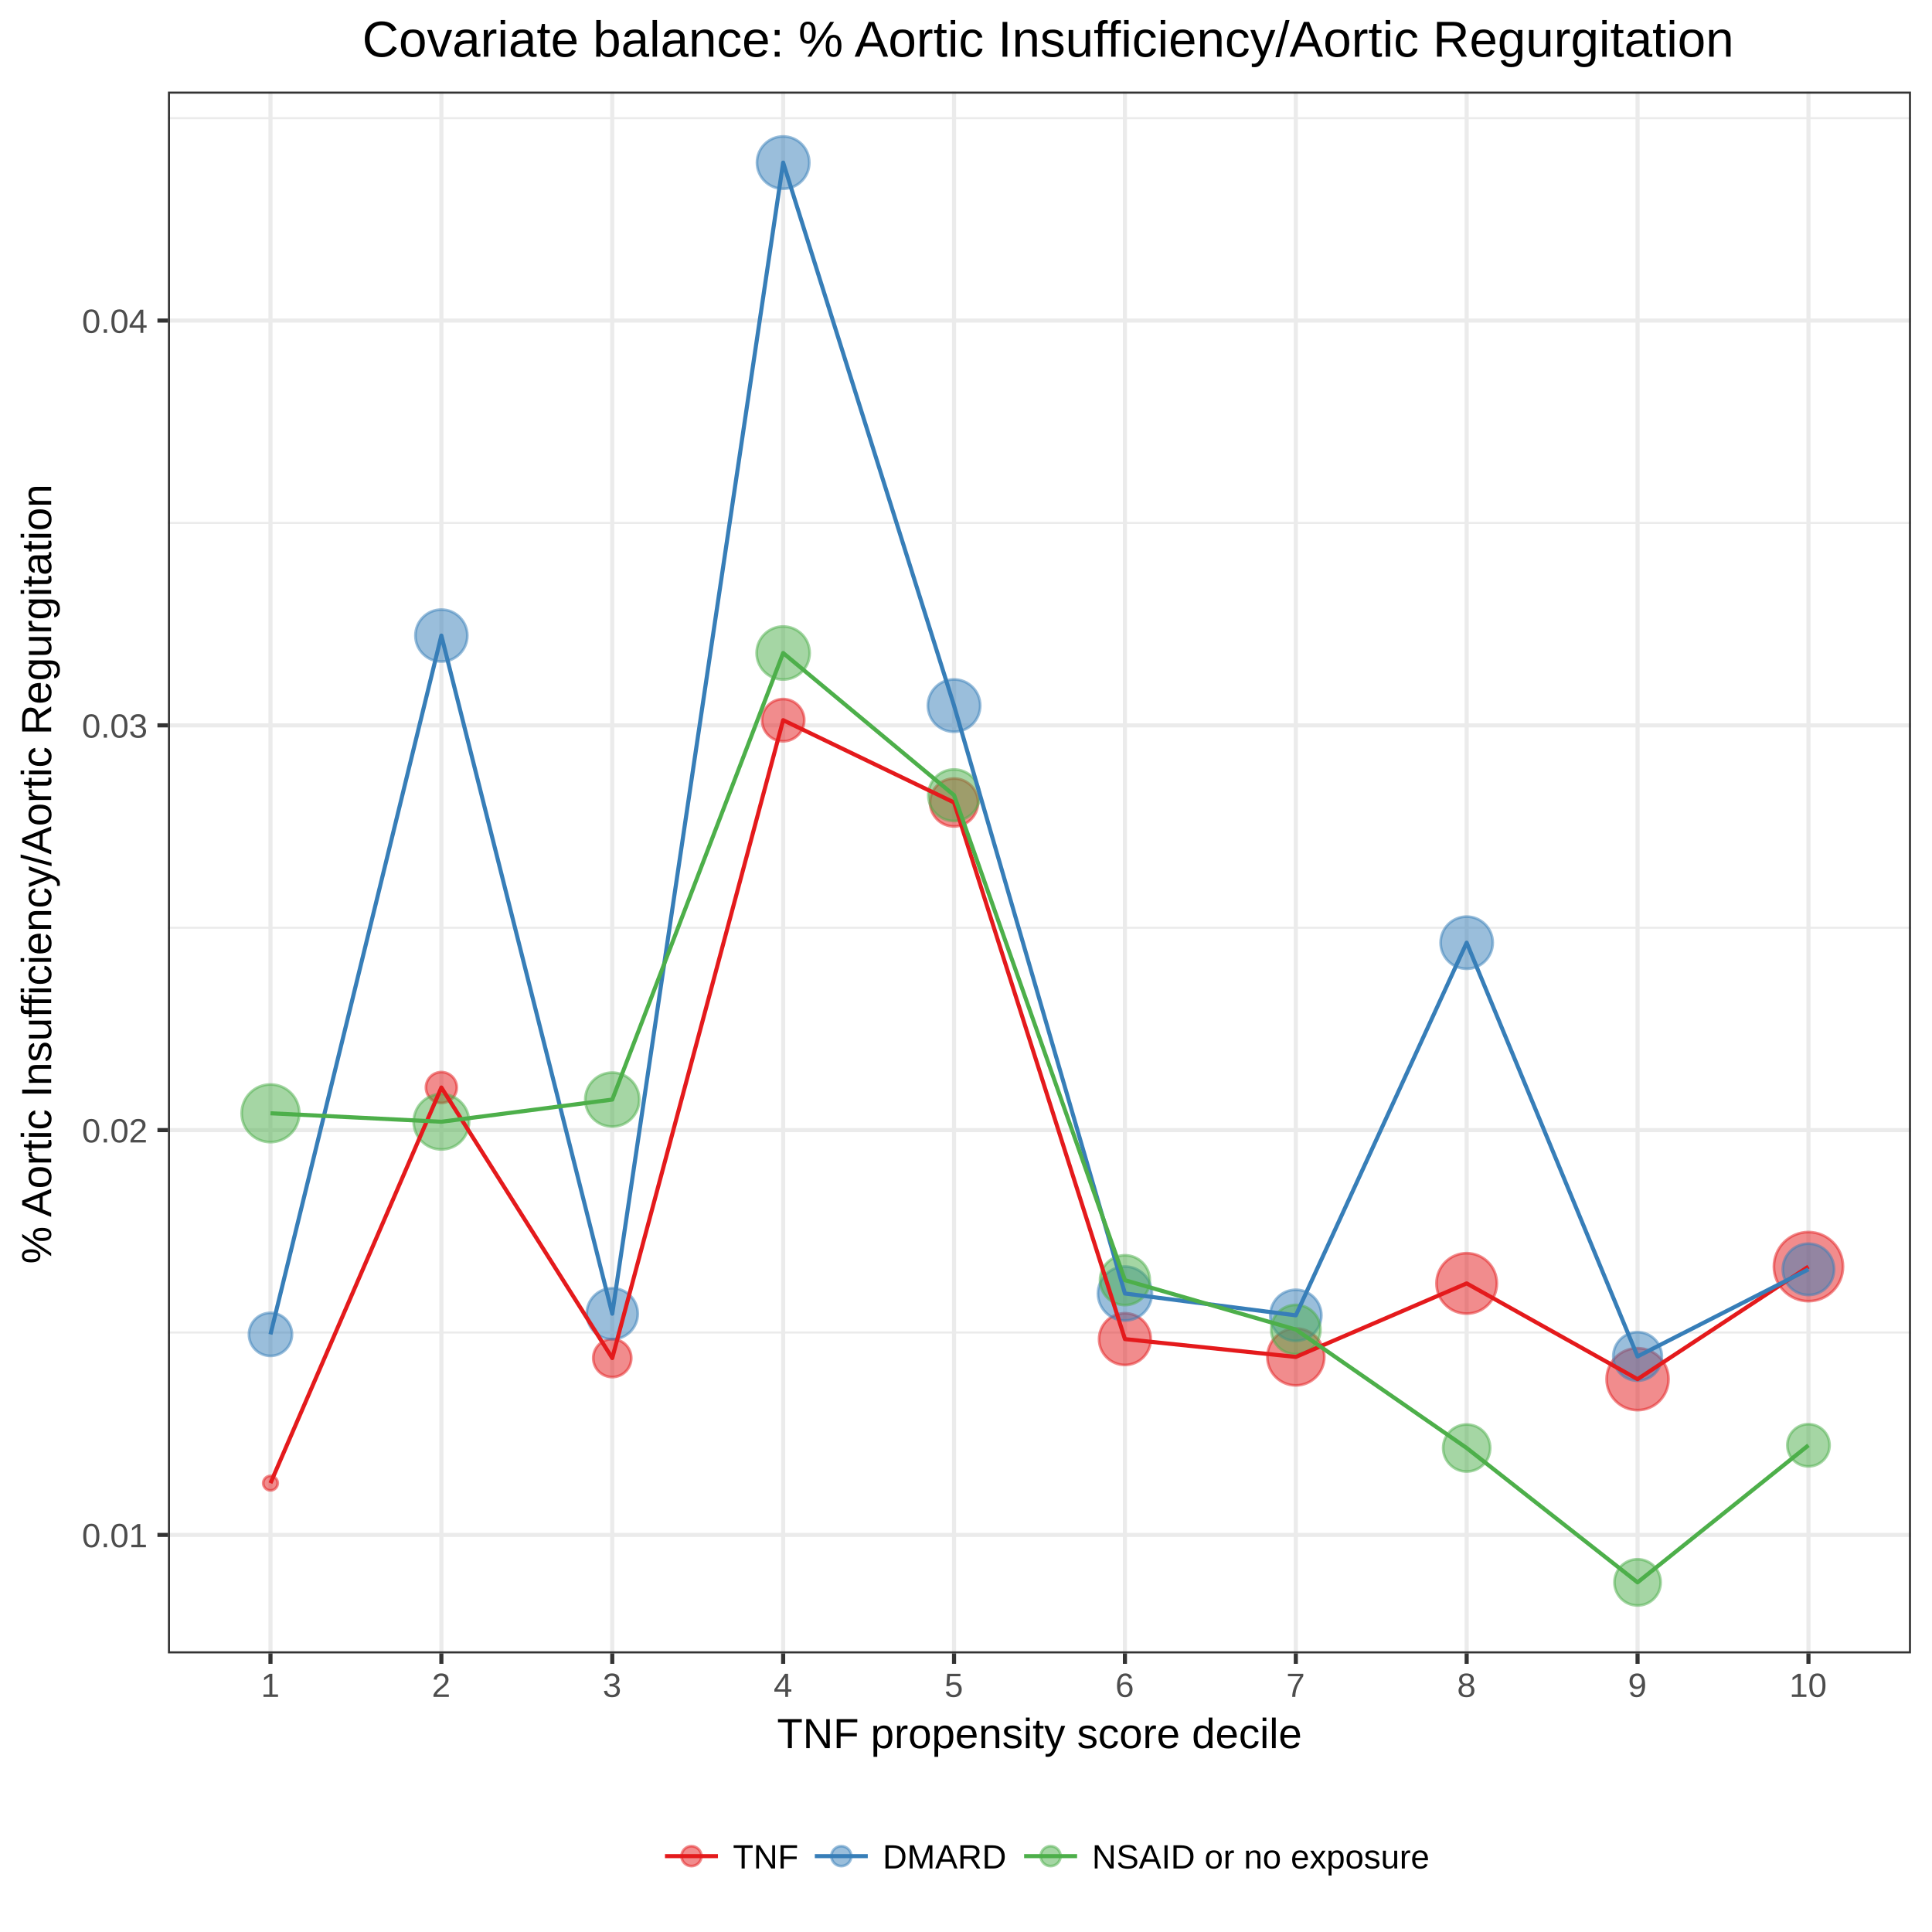
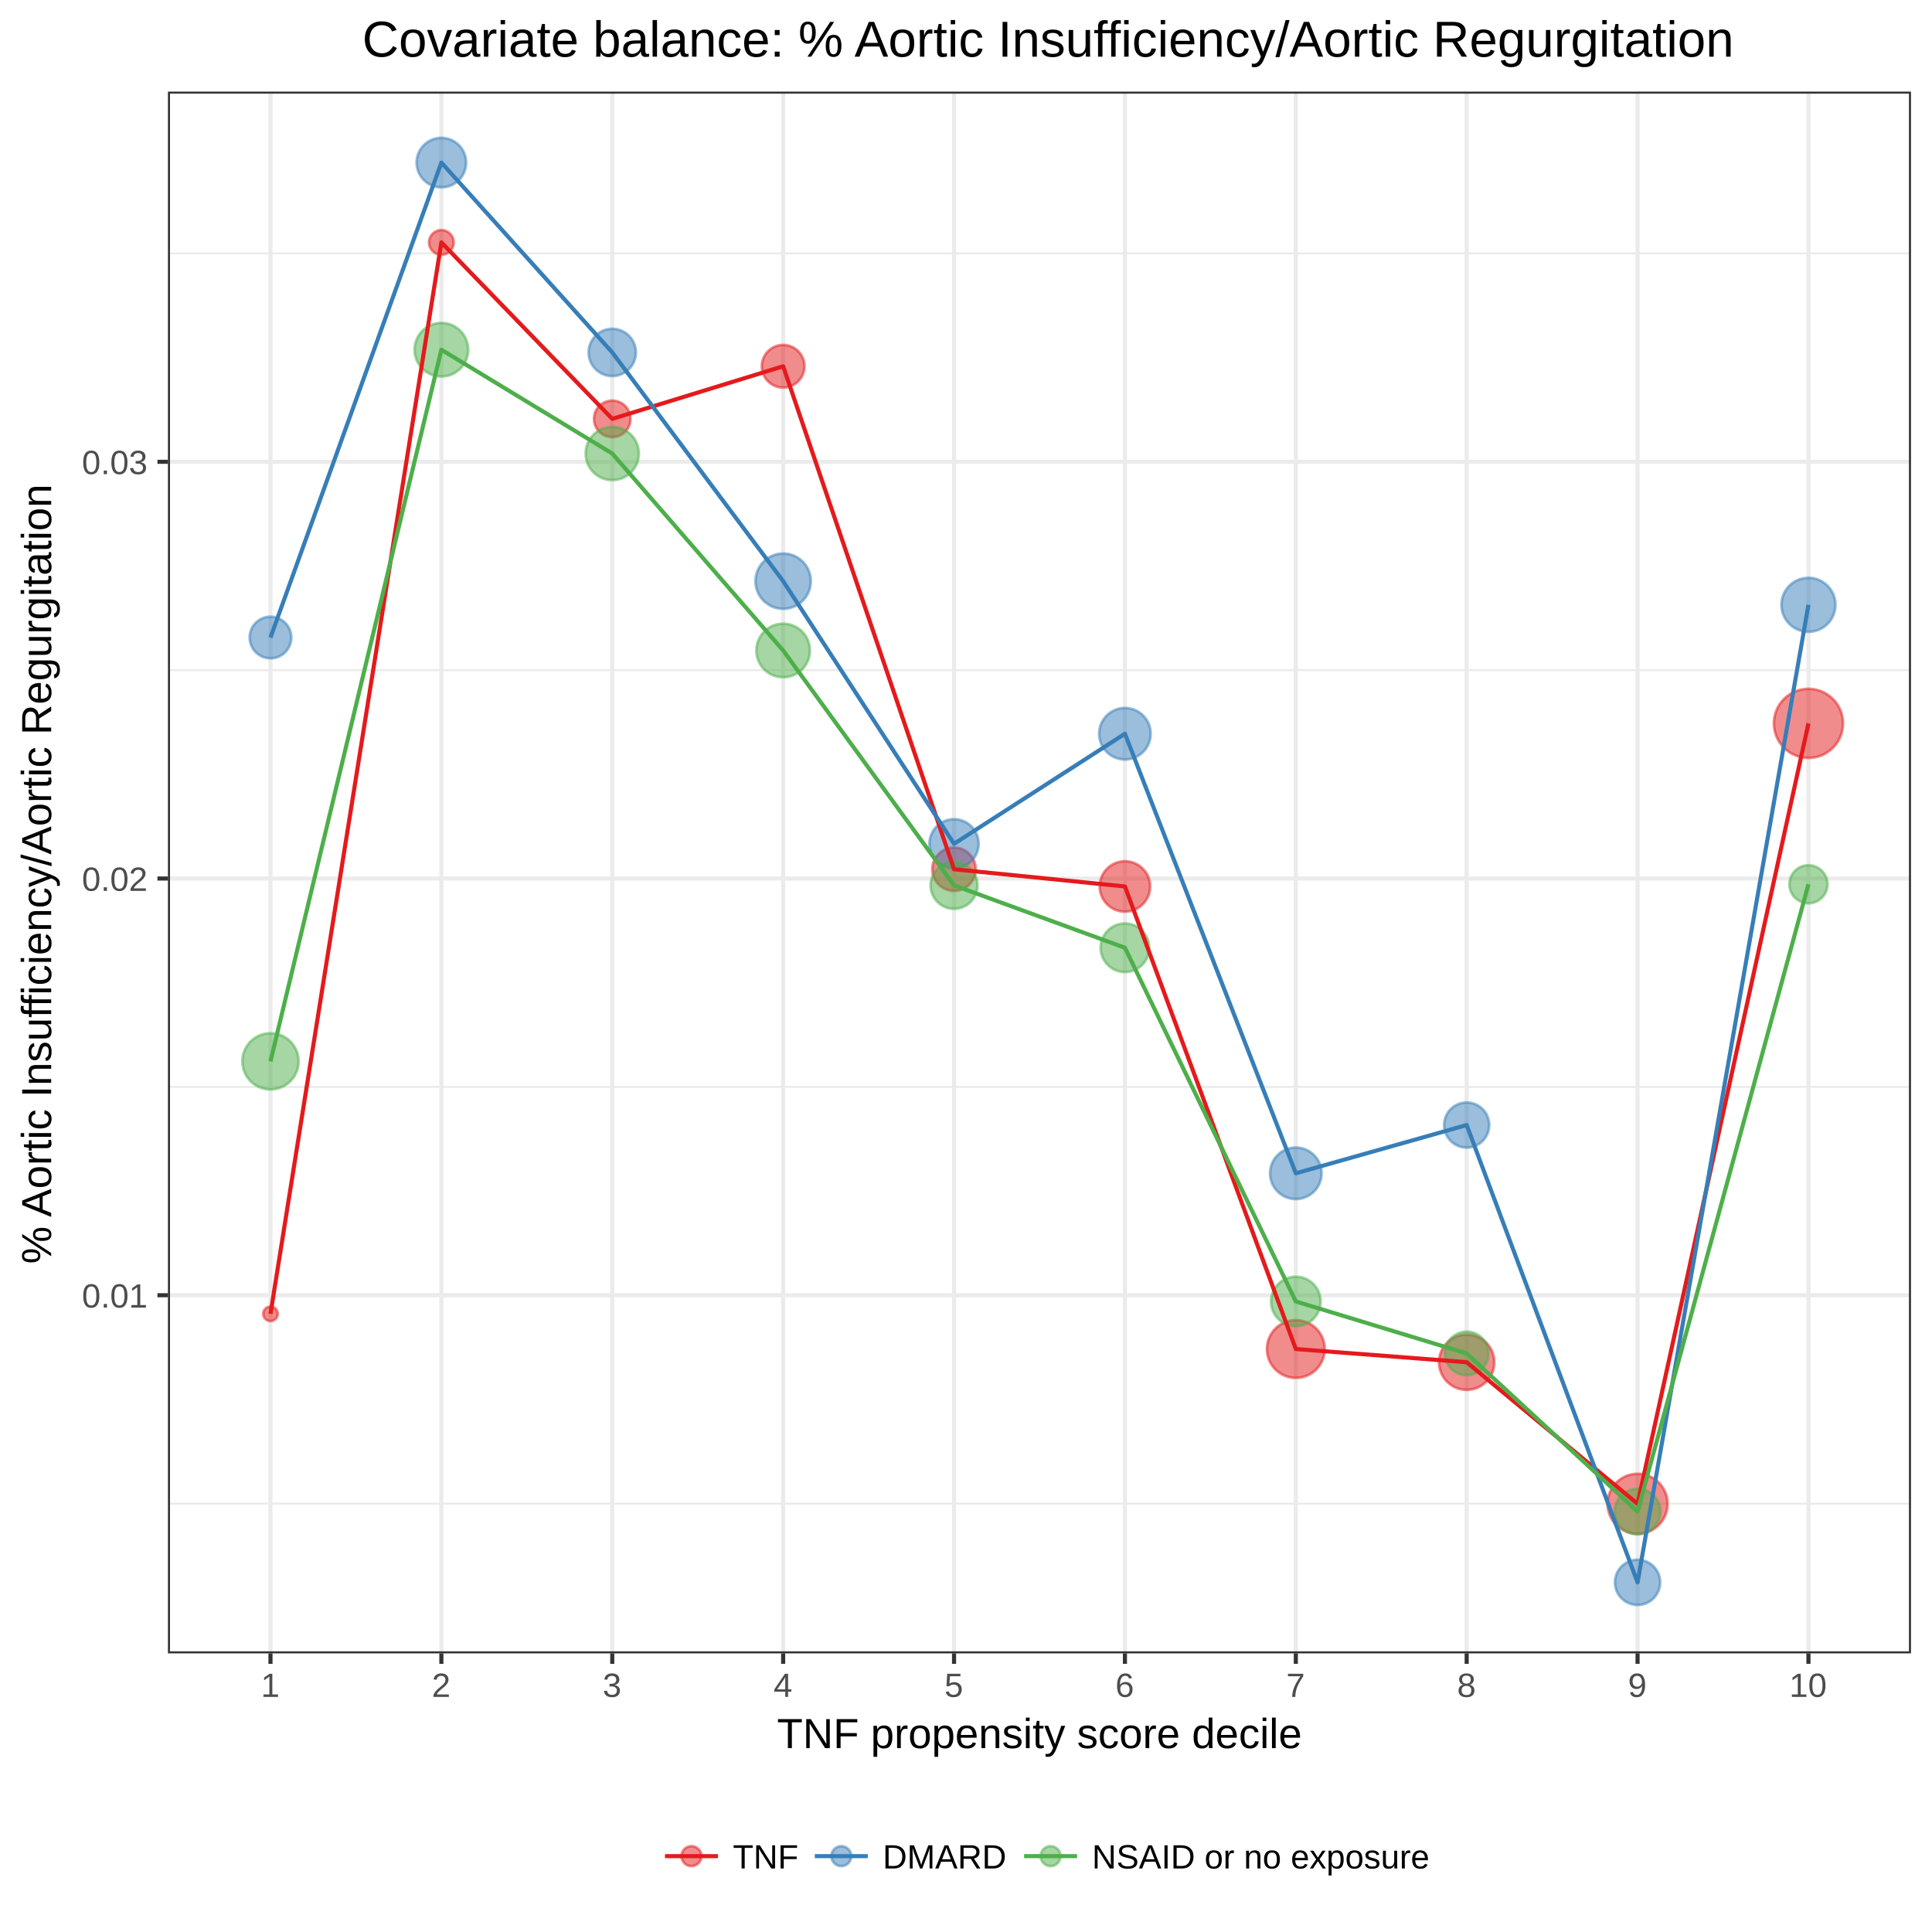
<svg xmlns="http://www.w3.org/2000/svg" viewBox="0 0 504.00 504.00">
  <defs>
    <style type="text/css">
    line, polyline, path, rect, circle {
      fill: none;
      stroke: #000000;
      stroke-linecap: round;
      stroke-linejoin: round;
      stroke-miterlimit: 10.00;
    }
  </style>
  </defs>
  <rect width="100%" height="100%" style="stroke: none; fill: #FFFFFF;" />
  <rect x="0.00" y="-0.00" width="504.00" height="504.00" style="stroke-width: 1.07; stroke: #FFFFFF; fill: #FFFFFF;" />
  <defs>
    <clipPath id="cpNDMuODEzM3w0OTguNTIxfDQzMS4zMDl8MjMuODk4NQ==">
      <rect x="43.81" y="23.90" width="454.71" height="407.41" />
    </clipPath>
  </defs>
  <rect x="43.81" y="23.90" width="454.71" height="407.41" style="stroke-width: 1.07; stroke: none; fill: #FFFFFF;" clip-path="url(#cpNDMuODEzM3w0OTguNTIxfDQzMS4zMDl8MjMuODk4NQ==)" />
-   <polyline points="43.81,347.61 498.52,347.61 " style="stroke-width: 0.53; stroke: #EBEBEB; stroke-linecap: butt;" clip-path="url(#cpNDMuODEzM3w0OTguNTIxfDQzMS4zMDl8MjMuODk4NQ==)" />
-   <polyline points="43.81,242.02 498.52,242.02 " style="stroke-width: 0.53; stroke: #EBEBEB; stroke-linecap: butt;" clip-path="url(#cpNDMuODEzM3w0OTguNTIxfDQzMS4zMDl8MjMuODk4NQ==)" />
-   <polyline points="43.81,136.42 498.52,136.42 " style="stroke-width: 0.53; stroke: #EBEBEB; stroke-linecap: butt;" clip-path="url(#cpNDMuODEzM3w0OTguNTIxfDQzMS4zMDl8MjMuODk4NQ==)" />
-   <polyline points="43.81,30.83 498.52,30.83 " style="stroke-width: 0.53; stroke: #EBEBEB; stroke-linecap: butt;" clip-path="url(#cpNDMuODEzM3w0OTguNTIxfDQzMS4zMDl8MjMuODk4NQ==)" />
-   <polyline points="43.81,400.41 498.52,400.41 " style="stroke-width: 1.07; stroke: #EBEBEB; stroke-linecap: butt;" clip-path="url(#cpNDMuODEzM3w0OTguNTIxfDQzMS4zMDl8MjMuODk4NQ==)" />
-   <polyline points="43.81,294.81 498.52,294.81 " style="stroke-width: 1.07; stroke: #EBEBEB; stroke-linecap: butt;" clip-path="url(#cpNDMuODEzM3w0OTguNTIxfDQzMS4zMDl8MjMuODk4NQ==)" />
-   <polyline points="43.81,189.22 498.52,189.22 " style="stroke-width: 1.07; stroke: #EBEBEB; stroke-linecap: butt;" clip-path="url(#cpNDMuODEzM3w0OTguNTIxfDQzMS4zMDl8MjMuODk4NQ==)" />
-   <polyline points="43.81,83.62 498.52,83.62 " style="stroke-width: 1.07; stroke: #EBEBEB; stroke-linecap: butt;" clip-path="url(#cpNDMuODEzM3w0OTguNTIxfDQzMS4zMDl8MjMuODk4NQ==)" />
+   <polyline points="43.81,392.25 498.52,392.25 " style="stroke-width: 0.53; stroke: #EBEBEB; stroke-linecap: butt;" clip-path="url(#cpNDMuODEzM3w0OTguNTIxfDQzMS4zMDl8MjMuODk4NQ==)" />
+   <polyline points="43.81,283.54 498.52,283.54 " style="stroke-width: 0.53; stroke: #EBEBEB; stroke-linecap: butt;" clip-path="url(#cpNDMuODEzM3w0OTguNTIxfDQzMS4zMDl8MjMuODk4NQ==)" />
+   <polyline points="43.81,174.82 498.52,174.82 " style="stroke-width: 0.53; stroke: #EBEBEB; stroke-linecap: butt;" clip-path="url(#cpNDMuODEzM3w0OTguNTIxfDQzMS4zMDl8MjMuODk4NQ==)" />
+   <polyline points="43.81,66.11 498.52,66.11 " style="stroke-width: 0.53; stroke: #EBEBEB; stroke-linecap: butt;" clip-path="url(#cpNDMuODEzM3w0OTguNTIxfDQzMS4zMDl8MjMuODk4NQ==)" />
+   <polyline points="43.81,337.89 498.52,337.89 " style="stroke-width: 1.07; stroke: #EBEBEB; stroke-linecap: butt;" clip-path="url(#cpNDMuODEzM3w0OTguNTIxfDQzMS4zMDl8MjMuODk4NQ==)" />
+   <polyline points="43.81,229.18 498.52,229.18 " style="stroke-width: 1.07; stroke: #EBEBEB; stroke-linecap: butt;" clip-path="url(#cpNDMuODEzM3w0OTguNTIxfDQzMS4zMDl8MjMuODk4NQ==)" />
+   <polyline points="43.81,120.47 498.52,120.47 " style="stroke-width: 1.07; stroke: #EBEBEB; stroke-linecap: butt;" clip-path="url(#cpNDMuODEzM3w0OTguNTIxfDQzMS4zMDl8MjMuODk4NQ==)" />
  <polyline points="70.56,431.31 70.56,23.90 " style="stroke-width: 1.07; stroke: #EBEBEB; stroke-linecap: butt;" clip-path="url(#cpNDMuODEzM3w0OTguNTIxfDQzMS4zMDl8MjMuODk4NQ==)" />
  <polyline points="115.14,431.31 115.14,23.90 " style="stroke-width: 1.07; stroke: #EBEBEB; stroke-linecap: butt;" clip-path="url(#cpNDMuODEzM3w0OTguNTIxfDQzMS4zMDl8MjMuODk4NQ==)" />
  <polyline points="159.72,431.31 159.72,23.90 " style="stroke-width: 1.07; stroke: #EBEBEB; stroke-linecap: butt;" clip-path="url(#cpNDMuODEzM3w0OTguNTIxfDQzMS4zMDl8MjMuODk4NQ==)" />
  <polyline points="204.30,431.31 204.30,23.90 " style="stroke-width: 1.07; stroke: #EBEBEB; stroke-linecap: butt;" clip-path="url(#cpNDMuODEzM3w0OTguNTIxfDQzMS4zMDl8MjMuODk4NQ==)" />
  <polyline points="248.88,431.31 248.88,23.90 " style="stroke-width: 1.07; stroke: #EBEBEB; stroke-linecap: butt;" clip-path="url(#cpNDMuODEzM3w0OTguNTIxfDQzMS4zMDl8MjMuODk4NQ==)" />
  <polyline points="293.46,431.31 293.46,23.90 " style="stroke-width: 1.07; stroke: #EBEBEB; stroke-linecap: butt;" clip-path="url(#cpNDMuODEzM3w0OTguNTIxfDQzMS4zMDl8MjMuODk4NQ==)" />
  <polyline points="338.04,431.31 338.04,23.90 " style="stroke-width: 1.07; stroke: #EBEBEB; stroke-linecap: butt;" clip-path="url(#cpNDMuODEzM3w0OTguNTIxfDQzMS4zMDl8MjMuODk4NQ==)" />
  <polyline points="382.61,431.31 382.61,23.90 " style="stroke-width: 1.07; stroke: #EBEBEB; stroke-linecap: butt;" clip-path="url(#cpNDMuODEzM3w0OTguNTIxfDQzMS4zMDl8MjMuODk4NQ==)" />
  <polyline points="427.19,431.31 427.19,23.90 " style="stroke-width: 1.07; stroke: #EBEBEB; stroke-linecap: butt;" clip-path="url(#cpNDMuODEzM3w0OTguNTIxfDQzMS4zMDl8MjMuODk4NQ==)" />
  <polyline points="471.77,431.31 471.77,23.90 " style="stroke-width: 1.07; stroke: #EBEBEB; stroke-linecap: butt;" clip-path="url(#cpNDMuODEzM3w0OTguNTIxfDQzMS4zMDl8MjMuODk4NQ==)" />
-   <circle cx="70.56" cy="386.91" r="1.42pt" style="stroke-width: 0.71; stroke: #E41A1C; stroke-opacity: 0.50; fill: #E41A1C; fill-opacity: 0.50;" clip-path="url(#cpNDMuODEzM3w0OTguNTIxfDQzMS4zMDl8MjMuODk4NQ==)" />
-   <circle cx="115.14" cy="283.70" r="3.02pt" style="stroke-width: 0.71; stroke: #E41A1C; stroke-opacity: 0.50; fill: #E41A1C; fill-opacity: 0.50;" clip-path="url(#cpNDMuODEzM3w0OTguNTIxfDQzMS4zMDl8MjMuODk4NQ==)" />
-   <circle cx="159.72" cy="354.28" r="3.72pt" style="stroke-width: 0.71; stroke: #E41A1C; stroke-opacity: 0.50; fill: #E41A1C; fill-opacity: 0.50;" clip-path="url(#cpNDMuODEzM3w0OTguNTIxfDQzMS4zMDl8MjMuODk4NQ==)" />
-   <circle cx="204.30" cy="187.87" r="4.13pt" style="stroke-width: 0.71; stroke: #E41A1C; stroke-opacity: 0.50; fill: #E41A1C; fill-opacity: 0.50;" clip-path="url(#cpNDMuODEzM3w0OTguNTIxfDQzMS4zMDl8MjMuODk4NQ==)" />
-   <circle cx="248.88" cy="209.34" r="4.69pt" style="stroke-width: 0.71; stroke: #E41A1C; stroke-opacity: 0.50; fill: #E41A1C; fill-opacity: 0.50;" clip-path="url(#cpNDMuODEzM3w0OTguNTIxfDQzMS4zMDl8MjMuODk4NQ==)" />
-   <circle cx="293.46" cy="349.33" r="5.06pt" style="stroke-width: 0.71; stroke: #E41A1C; stroke-opacity: 0.50; fill: #E41A1C; fill-opacity: 0.50;" clip-path="url(#cpNDMuODEzM3w0OTguNTIxfDQzMS4zMDl8MjMuODk4NQ==)" />
-   <circle cx="338.04" cy="353.98" r="5.57pt" style="stroke-width: 0.71; stroke: #E41A1C; stroke-opacity: 0.50; fill: #E41A1C; fill-opacity: 0.50;" clip-path="url(#cpNDMuODEzM3w0OTguNTIxfDQzMS4zMDl8MjMuODk4NQ==)" />
-   <circle cx="382.61" cy="334.80" r="5.91pt" style="stroke-width: 0.71; stroke: #E41A1C; stroke-opacity: 0.50; fill: #E41A1C; fill-opacity: 0.50;" clip-path="url(#cpNDMuODEzM3w0OTguNTIxfDQzMS4zMDl8MjMuODk4NQ==)" />
-   <circle cx="427.19" cy="359.78" r="6.06pt" style="stroke-width: 0.71; stroke: #E41A1C; stroke-opacity: 0.50; fill: #E41A1C; fill-opacity: 0.50;" clip-path="url(#cpNDMuODEzM3w0OTguNTIxfDQzMS4zMDl8MjMuODk4NQ==)" />
-   <circle cx="471.77" cy="330.42" r="6.76pt" style="stroke-width: 0.71; stroke: #E41A1C; stroke-opacity: 0.50; fill: #E41A1C; fill-opacity: 0.50;" clip-path="url(#cpNDMuODEzM3w0OTguNTIxfDQzMS4zMDl8MjMuODk4NQ==)" />
-   <circle cx="70.56" cy="348.10" r="4.21pt" style="stroke-width: 0.71; stroke: #377EB8; stroke-opacity: 0.50; fill: #377EB8; fill-opacity: 0.50;" clip-path="url(#cpNDMuODEzM3w0OTguNTIxfDQzMS4zMDl8MjMuODk4NQ==)" />
-   <circle cx="115.14" cy="165.80" r="5.08pt" style="stroke-width: 0.71; stroke: #377EB8; stroke-opacity: 0.50; fill: #377EB8; fill-opacity: 0.50;" clip-path="url(#cpNDMuODEzM3w0OTguNTIxfDQzMS4zMDl8MjMuODk4NQ==)" />
-   <circle cx="159.72" cy="342.71" r="4.99pt" style="stroke-width: 0.71; stroke: #377EB8; stroke-opacity: 0.50; fill: #377EB8; fill-opacity: 0.50;" clip-path="url(#cpNDMuODEzM3w0OTguNTIxfDQzMS4zMDl8MjMuODk4NQ==)" />
-   <circle cx="204.30" cy="42.42" r="5.12pt" style="stroke-width: 0.71; stroke: #377EB8; stroke-opacity: 0.50; fill: #377EB8; fill-opacity: 0.50;" clip-path="url(#cpNDMuODEzM3w0OTguNTIxfDQzMS4zMDl8MjMuODk4NQ==)" />
-   <circle cx="248.88" cy="184.07" r="5.12pt" style="stroke-width: 0.71; stroke: #377EB8; stroke-opacity: 0.50; fill: #377EB8; fill-opacity: 0.50;" clip-path="url(#cpNDMuODEzM3w0OTguNTIxfDQzMS4zMDl8MjMuODk4NQ==)" />
-   <circle cx="293.46" cy="337.44" r="5.28pt" style="stroke-width: 0.71; stroke: #377EB8; stroke-opacity: 0.50; fill: #377EB8; fill-opacity: 0.50;" clip-path="url(#cpNDMuODEzM3w0OTguNTIxfDQzMS4zMDl8MjMuODk4NQ==)" />
-   <circle cx="338.04" cy="343.13" r="5.00pt" style="stroke-width: 0.71; stroke: #377EB8; stroke-opacity: 0.50; fill: #377EB8; fill-opacity: 0.50;" clip-path="url(#cpNDMuODEzM3w0OTguNTIxfDQzMS4zMDl8MjMuODk4NQ==)" />
-   <circle cx="382.61" cy="245.92" r="5.10pt" style="stroke-width: 0.71; stroke: #377EB8; stroke-opacity: 0.50; fill: #377EB8; fill-opacity: 0.50;" clip-path="url(#cpNDMuODEzM3w0OTguNTIxfDQzMS4zMDl8MjMuODk4NQ==)" />
-   <circle cx="427.19" cy="353.85" r="4.75pt" style="stroke-width: 0.71; stroke: #377EB8; stroke-opacity: 0.50; fill: #377EB8; fill-opacity: 0.50;" clip-path="url(#cpNDMuODEzM3w0OTguNTIxfDQzMS4zMDl8MjMuODk4NQ==)" />
-   <circle cx="471.77" cy="331.13" r="5.02pt" style="stroke-width: 0.71; stroke: #377EB8; stroke-opacity: 0.50; fill: #377EB8; fill-opacity: 0.50;" clip-path="url(#cpNDMuODEzM3w0OTguNTIxfDQzMS4zMDl8MjMuODk4NQ==)" />
-   <circle cx="70.56" cy="290.42" r="5.64pt" style="stroke-width: 0.71; stroke: #4DAF4A; stroke-opacity: 0.50; fill: #4DAF4A; fill-opacity: 0.50;" clip-path="url(#cpNDMuODEzM3w0OTguNTIxfDQzMS4zMDl8MjMuODk4NQ==)" />
-   <circle cx="115.14" cy="292.63" r="5.42pt" style="stroke-width: 0.71; stroke: #4DAF4A; stroke-opacity: 0.50; fill: #4DAF4A; fill-opacity: 0.50;" clip-path="url(#cpNDMuODEzM3w0OTguNTIxfDQzMS4zMDl8MjMuODk4NQ==)" />
-   <circle cx="159.72" cy="286.85" r="5.28pt" style="stroke-width: 0.71; stroke: #4DAF4A; stroke-opacity: 0.50; fill: #4DAF4A; fill-opacity: 0.50;" clip-path="url(#cpNDMuODEzM3w0OTguNTIxfDQzMS4zMDl8MjMuODk4NQ==)" />
-   <circle cx="204.30" cy="170.35" r="5.19pt" style="stroke-width: 0.71; stroke: #4DAF4A; stroke-opacity: 0.50; fill: #4DAF4A; fill-opacity: 0.50;" clip-path="url(#cpNDMuODEzM3w0OTguNTIxfDQzMS4zMDl8MjMuODk4NQ==)" />
-   <circle cx="248.88" cy="207.45" r="5.04pt" style="stroke-width: 0.71; stroke: #4DAF4A; stroke-opacity: 0.50; fill: #4DAF4A; fill-opacity: 0.50;" clip-path="url(#cpNDMuODEzM3w0OTguNTIxfDQzMS4zMDl8MjMuODk4NQ==)" />
-   <circle cx="293.46" cy="333.96" r="4.87pt" style="stroke-width: 0.71; stroke: #4DAF4A; stroke-opacity: 0.50; fill: #4DAF4A; fill-opacity: 0.50;" clip-path="url(#cpNDMuODEzM3w0OTguNTIxfDQzMS4zMDl8MjMuODk4NQ==)" />
-   <circle cx="338.04" cy="346.84" r="4.82pt" style="stroke-width: 0.71; stroke: #4DAF4A; stroke-opacity: 0.50; fill: #4DAF4A; fill-opacity: 0.50;" clip-path="url(#cpNDMuODEzM3w0OTguNTIxfDQzMS4zMDl8MjMuODk4NQ==)" />
-   <circle cx="382.61" cy="377.74" r="4.60pt" style="stroke-width: 0.71; stroke: #4DAF4A; stroke-opacity: 0.50; fill: #4DAF4A; fill-opacity: 0.50;" clip-path="url(#cpNDMuODEzM3w0OTguNTIxfDQzMS4zMDl8MjMuODk4NQ==)" />
-   <circle cx="427.19" cy="412.79" r="4.52pt" style="stroke-width: 0.71; stroke: #4DAF4A; stroke-opacity: 0.50; fill: #4DAF4A; fill-opacity: 0.50;" clip-path="url(#cpNDMuODEzM3w0OTguNTIxfDQzMS4zMDl8MjMuODk4NQ==)" />
-   <circle cx="471.77" cy="377.03" r="4.13pt" style="stroke-width: 0.71; stroke: #4DAF4A; stroke-opacity: 0.50; fill: #4DAF4A; fill-opacity: 0.50;" clip-path="url(#cpNDMuODEzM3w0OTguNTIxfDQzMS4zMDl8MjMuODk4NQ==)" />
-   <polyline points="70.56,386.91 115.14,283.70 159.72,354.28 204.30,187.87 248.88,209.34 293.46,349.33 338.04,353.98 382.61,334.80 427.19,359.78 471.77,330.42 " style="stroke-width: 1.07; stroke: #E41A1C; stroke-linecap: butt;" clip-path="url(#cpNDMuODEzM3w0OTguNTIxfDQzMS4zMDl8MjMuODk4NQ==)" />
-   <polyline points="70.56,348.10 115.14,165.80 159.72,342.71 204.30,42.42 248.88,184.07 293.46,337.44 338.04,343.13 382.61,245.92 427.19,353.85 471.77,331.13 " style="stroke-width: 1.07; stroke: #377EB8; stroke-linecap: butt;" clip-path="url(#cpNDMuODEzM3w0OTguNTIxfDQzMS4zMDl8MjMuODk4NQ==)" />
-   <polyline points="70.56,290.42 115.14,292.63 159.72,286.85 204.30,170.35 248.88,207.45 293.46,333.96 338.04,346.84 382.61,377.74 427.19,412.79 471.77,377.03 " style="stroke-width: 1.07; stroke: #4DAF4A; stroke-linecap: butt;" clip-path="url(#cpNDMuODEzM3w0OTguNTIxfDQzMS4zMDl8MjMuODk4NQ==)" />
+   <circle cx="70.56" cy="342.74" r="1.42pt" style="stroke-width: 0.71; stroke: #E41A1C; stroke-opacity: 0.50; fill: #E41A1C; fill-opacity: 0.50;" clip-path="url(#cpNDMuODEzM3w0OTguNTIxfDQzMS4zMDl8MjMuODk4NQ==)" />
+   <circle cx="115.14" cy="63.24" r="2.41pt" style="stroke-width: 0.71; stroke: #E41A1C; stroke-opacity: 0.50; fill: #E41A1C; fill-opacity: 0.50;" clip-path="url(#cpNDMuODEzM3w0OTguNTIxfDQzMS4zMDl8MjMuODk4NQ==)" />
+   <circle cx="159.72" cy="109.27" r="3.57pt" style="stroke-width: 0.71; stroke: #E41A1C; stroke-opacity: 0.50; fill: #E41A1C; fill-opacity: 0.50;" clip-path="url(#cpNDMuODEzM3w0OTguNTIxfDQzMS4zMDl8MjMuODk4NQ==)" />
+   <circle cx="204.30" cy="95.55" r="4.17pt" style="stroke-width: 0.71; stroke: #E41A1C; stroke-opacity: 0.50; fill: #E41A1C; fill-opacity: 0.50;" clip-path="url(#cpNDMuODEzM3w0OTguNTIxfDQzMS4zMDl8MjMuODk4NQ==)" />
+   <circle cx="248.88" cy="226.76" r="4.24pt" style="stroke-width: 0.71; stroke: #E41A1C; stroke-opacity: 0.50; fill: #E41A1C; fill-opacity: 0.50;" clip-path="url(#cpNDMuODEzM3w0OTguNTIxfDQzMS4zMDl8MjMuODk4NQ==)" />
+   <circle cx="293.46" cy="231.25" r="4.93pt" style="stroke-width: 0.71; stroke: #E41A1C; stroke-opacity: 0.50; fill: #E41A1C; fill-opacity: 0.50;" clip-path="url(#cpNDMuODEzM3w0OTguNTIxfDQzMS4zMDl8MjMuODk4NQ==)" />
+   <circle cx="338.04" cy="351.92" r="5.65pt" style="stroke-width: 0.71; stroke: #E41A1C; stroke-opacity: 0.50; fill: #E41A1C; fill-opacity: 0.50;" clip-path="url(#cpNDMuODEzM3w0OTguNTIxfDQzMS4zMDl8MjMuODk4NQ==)" />
+   <circle cx="382.61" cy="355.36" r="5.41pt" style="stroke-width: 0.71; stroke: #E41A1C; stroke-opacity: 0.50; fill: #E41A1C; fill-opacity: 0.50;" clip-path="url(#cpNDMuODEzM3w0OTguNTIxfDQzMS4zMDl8MjMuODk4NQ==)" />
+   <circle cx="427.19" cy="392.30" r="5.87pt" style="stroke-width: 0.71; stroke: #E41A1C; stroke-opacity: 0.50; fill: #E41A1C; fill-opacity: 0.50;" clip-path="url(#cpNDMuODEzM3w0OTguNTIxfDQzMS4zMDl8MjMuODk4NQ==)" />
+   <circle cx="471.77" cy="188.71" r="6.76pt" style="stroke-width: 0.71; stroke: #E41A1C; stroke-opacity: 0.50; fill: #E41A1C; fill-opacity: 0.50;" clip-path="url(#cpNDMuODEzM3w0OTguNTIxfDQzMS4zMDl8MjMuODk4NQ==)" />
+   <circle cx="70.56" cy="166.31" r="4.07pt" style="stroke-width: 0.71; stroke: #377EB8; stroke-opacity: 0.50; fill: #377EB8; fill-opacity: 0.50;" clip-path="url(#cpNDMuODEzM3w0OTguNTIxfDQzMS4zMDl8MjMuODk4NQ==)" />
+   <circle cx="115.14" cy="42.42" r="4.84pt" style="stroke-width: 0.71; stroke: #377EB8; stroke-opacity: 0.50; fill: #377EB8; fill-opacity: 0.50;" clip-path="url(#cpNDMuODEzM3w0OTguNTIxfDQzMS4zMDl8MjMuODk4NQ==)" />
+   <circle cx="159.72" cy="91.94" r="4.62pt" style="stroke-width: 0.71; stroke: #377EB8; stroke-opacity: 0.50; fill: #377EB8; fill-opacity: 0.50;" clip-path="url(#cpNDMuODEzM3w0OTguNTIxfDQzMS4zMDl8MjMuODk4NQ==)" />
+   <circle cx="204.30" cy="151.61" r="5.41pt" style="stroke-width: 0.71; stroke: #377EB8; stroke-opacity: 0.50; fill: #377EB8; fill-opacity: 0.50;" clip-path="url(#cpNDMuODEzM3w0OTguNTIxfDQzMS4zMDl8MjMuODk4NQ==)" />
+   <circle cx="248.88" cy="220.12" r="4.81pt" style="stroke-width: 0.71; stroke: #377EB8; stroke-opacity: 0.50; fill: #377EB8; fill-opacity: 0.50;" clip-path="url(#cpNDMuODEzM3w0OTguNTIxfDQzMS4zMDl8MjMuODk4NQ==)" />
+   <circle cx="293.46" cy="191.41" r="5.04pt" style="stroke-width: 0.71; stroke: #377EB8; stroke-opacity: 0.50; fill: #377EB8; fill-opacity: 0.50;" clip-path="url(#cpNDMuODEzM3w0OTguNTIxfDQzMS4zMDl8MjMuODk4NQ==)" />
+   <circle cx="338.04" cy="306.08" r="5.04pt" style="stroke-width: 0.71; stroke: #377EB8; stroke-opacity: 0.50; fill: #377EB8; fill-opacity: 0.50;" clip-path="url(#cpNDMuODEzM3w0OTguNTIxfDQzMS4zMDl8MjMuODk4NQ==)" />
+   <circle cx="382.61" cy="293.49" r="4.41pt" style="stroke-width: 0.71; stroke: #377EB8; stroke-opacity: 0.50; fill: #377EB8; fill-opacity: 0.50;" clip-path="url(#cpNDMuODEzM3w0OTguNTIxfDQzMS4zMDl8MjMuODk4NQ==)" />
+   <circle cx="427.19" cy="412.79" r="4.42pt" style="stroke-width: 0.71; stroke: #377EB8; stroke-opacity: 0.50; fill: #377EB8; fill-opacity: 0.50;" clip-path="url(#cpNDMuODEzM3w0OTguNTIxfDQzMS4zMDl8MjMuODk4NQ==)" />
+   <circle cx="471.77" cy="157.78" r="5.28pt" style="stroke-width: 0.71; stroke: #377EB8; stroke-opacity: 0.50; fill: #377EB8; fill-opacity: 0.50;" clip-path="url(#cpNDMuODEzM3w0OTguNTIxfDQzMS4zMDl8MjMuODk4NQ==)" />
+   <circle cx="70.56" cy="276.87" r="5.50pt" style="stroke-width: 0.71; stroke: #4DAF4A; stroke-opacity: 0.50; fill: #4DAF4A; fill-opacity: 0.50;" clip-path="url(#cpNDMuODEzM3w0OTguNTIxfDQzMS4zMDl8MjMuODk4NQ==)" />
+   <circle cx="115.14" cy="91.23" r="5.24pt" style="stroke-width: 0.71; stroke: #4DAF4A; stroke-opacity: 0.50; fill: #4DAF4A; fill-opacity: 0.50;" clip-path="url(#cpNDMuODEzM3w0OTguNTIxfDQzMS4zMDl8MjMuODk4NQ==)" />
+   <circle cx="159.72" cy="118.31" r="5.20pt" style="stroke-width: 0.71; stroke: #4DAF4A; stroke-opacity: 0.50; fill: #4DAF4A; fill-opacity: 0.50;" clip-path="url(#cpNDMuODEzM3w0OTguNTIxfDQzMS4zMDl8MjMuODk4NQ==)" />
+   <circle cx="204.30" cy="169.69" r="5.24pt" style="stroke-width: 0.71; stroke: #4DAF4A; stroke-opacity: 0.50; fill: #4DAF4A; fill-opacity: 0.50;" clip-path="url(#cpNDMuODEzM3w0OTguNTIxfDQzMS4zMDl8MjMuODk4NQ==)" />
+   <circle cx="248.88" cy="230.97" r="4.58pt" style="stroke-width: 0.71; stroke: #4DAF4A; stroke-opacity: 0.50; fill: #4DAF4A; fill-opacity: 0.50;" clip-path="url(#cpNDMuODEzM3w0OTguNTIxfDQzMS4zMDl8MjMuODk4NQ==)" />
+   <circle cx="293.46" cy="247.24" r="4.75pt" style="stroke-width: 0.71; stroke: #4DAF4A; stroke-opacity: 0.50; fill: #4DAF4A; fill-opacity: 0.50;" clip-path="url(#cpNDMuODEzM3w0OTguNTIxfDQzMS4zMDl8MjMuODk4NQ==)" />
+   <circle cx="338.04" cy="339.51" r="4.84pt" style="stroke-width: 0.71; stroke: #4DAF4A; stroke-opacity: 0.50; fill: #4DAF4A; fill-opacity: 0.50;" clip-path="url(#cpNDMuODEzM3w0OTguNTIxfDQzMS4zMDl8MjMuODk4NQ==)" />
+   <circle cx="382.61" cy="353.07" r="4.26pt" style="stroke-width: 0.71; stroke: #4DAF4A; stroke-opacity: 0.50; fill: #4DAF4A; fill-opacity: 0.50;" clip-path="url(#cpNDMuODEzM3w0OTguNTIxfDQzMS4zMDl8MjMuODk4NQ==)" />
+   <circle cx="427.19" cy="394.32" r="4.46pt" style="stroke-width: 0.71; stroke: #4DAF4A; stroke-opacity: 0.50; fill: #4DAF4A; fill-opacity: 0.50;" clip-path="url(#cpNDMuODEzM3w0OTguNTIxfDQzMS4zMDl8MjMuODk4NQ==)" />
+   <circle cx="471.77" cy="230.68" r="3.72pt" style="stroke-width: 0.71; stroke: #4DAF4A; stroke-opacity: 0.50; fill: #4DAF4A; fill-opacity: 0.50;" clip-path="url(#cpNDMuODEzM3w0OTguNTIxfDQzMS4zMDl8MjMuODk4NQ==)" />
+   <polyline points="70.56,342.74 115.14,63.24 159.72,109.27 204.30,95.55 248.88,226.76 293.46,231.25 338.04,351.92 382.61,355.36 427.19,392.30 471.77,188.71 " style="stroke-width: 1.07; stroke: #E41A1C; stroke-linecap: butt;" clip-path="url(#cpNDMuODEzM3w0OTguNTIxfDQzMS4zMDl8MjMuODk4NQ==)" />
+   <polyline points="70.56,166.31 115.14,42.42 159.72,91.94 204.30,151.61 248.88,220.12 293.46,191.41 338.04,306.08 382.61,293.49 427.19,412.79 471.77,157.78 " style="stroke-width: 1.07; stroke: #377EB8; stroke-linecap: butt;" clip-path="url(#cpNDMuODEzM3w0OTguNTIxfDQzMS4zMDl8MjMuODk4NQ==)" />
+   <polyline points="70.56,276.87 115.14,91.23 159.72,118.31 204.30,169.69 248.88,230.97 293.46,247.24 338.04,339.51 382.61,353.07 427.19,394.32 471.77,230.68 " style="stroke-width: 1.07; stroke: #4DAF4A; stroke-linecap: butt;" clip-path="url(#cpNDMuODEzM3w0OTguNTIxfDQzMS4zMDl8MjMuODk4NQ==)" />
  <rect x="43.81" y="23.90" width="454.71" height="407.41" style="stroke-width: 1.07; stroke: #333333;" clip-path="url(#cpNDMuODEzM3w0OTguNTIxfDQzMS4zMDl8MjMuODk4NQ==)" />
  <defs>
    <clipPath id="cpMHw1MDR8NTA0fDA=">
      <rect x="0.00" y="0.00" width="504.00" height="504.00" />
    </clipPath>
  </defs>
  <g clip-path="url(#cpMHw1MDR8NTA0fDA=)">
-     <text x="21.37" y="403.63" style="font-size: 8.80px; fill: #4D4D4D; font-family: Arial;" textLength="17.52px" lengthAdjust="spacingAndGlyphs">0.01</text>
+     <text x="21.37" y="341.11" style="font-size: 8.80px; fill: #4D4D4D; font-family: Arial;" textLength="17.52px" lengthAdjust="spacingAndGlyphs">0.01</text>
  </g>
  <g clip-path="url(#cpMHw1MDR8NTA0fDA=)">
-     <text x="21.37" y="298.03" style="font-size: 8.80px; fill: #4D4D4D; font-family: Arial;" textLength="17.52px" lengthAdjust="spacingAndGlyphs">0.02</text>
+     <text x="21.37" y="232.40" style="font-size: 8.80px; fill: #4D4D4D; font-family: Arial;" textLength="17.52px" lengthAdjust="spacingAndGlyphs">0.02</text>
  </g>
  <g clip-path="url(#cpMHw1MDR8NTA0fDA=)">
-     <text x="21.37" y="192.44" style="font-size: 8.80px; fill: #4D4D4D; font-family: Arial;" textLength="17.52px" lengthAdjust="spacingAndGlyphs">0.03</text>
+     <text x="21.37" y="123.69" style="font-size: 8.80px; fill: #4D4D4D; font-family: Arial;" textLength="17.52px" lengthAdjust="spacingAndGlyphs">0.03</text>
  </g>
-   <g clip-path="url(#cpMHw1MDR8NTA0fDA=)">
-     <text x="21.37" y="86.84" style="font-size: 8.80px; fill: #4D4D4D; font-family: Arial;" textLength="17.52px" lengthAdjust="spacingAndGlyphs">0.04</text>
-   </g>
-   <polyline points="41.07,400.41 43.81,400.41 " style="stroke-width: 1.07; stroke: #333333; stroke-linecap: butt;" clip-path="url(#cpMHw1MDR8NTA0fDA=)" />
-   <polyline points="41.07,294.81 43.81,294.81 " style="stroke-width: 1.07; stroke: #333333; stroke-linecap: butt;" clip-path="url(#cpMHw1MDR8NTA0fDA=)" />
-   <polyline points="41.07,189.22 43.81,189.22 " style="stroke-width: 1.07; stroke: #333333; stroke-linecap: butt;" clip-path="url(#cpMHw1MDR8NTA0fDA=)" />
-   <polyline points="41.07,83.62 43.81,83.62 " style="stroke-width: 1.07; stroke: #333333; stroke-linecap: butt;" clip-path="url(#cpMHw1MDR8NTA0fDA=)" />
+   <polyline points="41.07,337.89 43.81,337.89 " style="stroke-width: 1.07; stroke: #333333; stroke-linecap: butt;" clip-path="url(#cpMHw1MDR8NTA0fDA=)" />
+   <polyline points="41.07,229.18 43.81,229.18 " style="stroke-width: 1.07; stroke: #333333; stroke-linecap: butt;" clip-path="url(#cpMHw1MDR8NTA0fDA=)" />
+   <polyline points="41.07,120.47 43.81,120.47 " style="stroke-width: 1.07; stroke: #333333; stroke-linecap: butt;" clip-path="url(#cpMHw1MDR8NTA0fDA=)" />
  <polyline points="70.56,434.05 70.56,431.31 " style="stroke-width: 1.07; stroke: #333333; stroke-linecap: butt;" clip-path="url(#cpMHw1MDR8NTA0fDA=)" />
  <polyline points="115.14,434.05 115.14,431.31 " style="stroke-width: 1.07; stroke: #333333; stroke-linecap: butt;" clip-path="url(#cpMHw1MDR8NTA0fDA=)" />
  <polyline points="159.72,434.05 159.72,431.31 " style="stroke-width: 1.07; stroke: #333333; stroke-linecap: butt;" clip-path="url(#cpMHw1MDR8NTA0fDA=)" />
  <polyline points="204.30,434.05 204.30,431.31 " style="stroke-width: 1.07; stroke: #333333; stroke-linecap: butt;" clip-path="url(#cpMHw1MDR8NTA0fDA=)" />
  <polyline points="248.88,434.05 248.88,431.31 " style="stroke-width: 1.07; stroke: #333333; stroke-linecap: butt;" clip-path="url(#cpMHw1MDR8NTA0fDA=)" />
  <polyline points="293.46,434.05 293.46,431.31 " style="stroke-width: 1.07; stroke: #333333; stroke-linecap: butt;" clip-path="url(#cpMHw1MDR8NTA0fDA=)" />
  <polyline points="338.04,434.05 338.04,431.31 " style="stroke-width: 1.07; stroke: #333333; stroke-linecap: butt;" clip-path="url(#cpMHw1MDR8NTA0fDA=)" />
  <polyline points="382.61,434.05 382.61,431.31 " style="stroke-width: 1.07; stroke: #333333; stroke-linecap: butt;" clip-path="url(#cpMHw1MDR8NTA0fDA=)" />
  <polyline points="427.19,434.05 427.19,431.31 " style="stroke-width: 1.07; stroke: #333333; stroke-linecap: butt;" clip-path="url(#cpMHw1MDR8NTA0fDA=)" />
  <polyline points="471.77,434.05 471.77,431.31 " style="stroke-width: 1.07; stroke: #333333; stroke-linecap: butt;" clip-path="url(#cpMHw1MDR8NTA0fDA=)" />
  <g clip-path="url(#cpMHw1MDR8NTA0fDA=)">
    <text x="68.06" y="442.68" style="font-size: 8.80px; fill: #4D4D4D; font-family: Arial;" textLength="5.01px" lengthAdjust="spacingAndGlyphs">1</text>
  </g>
  <g clip-path="url(#cpMHw1MDR8NTA0fDA=)">
    <text x="112.64" y="442.68" style="font-size: 8.80px; fill: #4D4D4D; font-family: Arial;" textLength="5.01px" lengthAdjust="spacingAndGlyphs">2</text>
  </g>
  <g clip-path="url(#cpMHw1MDR8NTA0fDA=)">
    <text x="157.22" y="442.68" style="font-size: 8.80px; fill: #4D4D4D; font-family: Arial;" textLength="5.01px" lengthAdjust="spacingAndGlyphs">3</text>
  </g>
  <g clip-path="url(#cpMHw1MDR8NTA0fDA=)">
    <text x="201.80" y="442.68" style="font-size: 8.80px; fill: #4D4D4D; font-family: Arial;" textLength="5.01px" lengthAdjust="spacingAndGlyphs">4</text>
  </g>
  <g clip-path="url(#cpMHw1MDR8NTA0fDA=)">
    <text x="246.37" y="442.68" style="font-size: 8.80px; fill: #4D4D4D; font-family: Arial;" textLength="5.01px" lengthAdjust="spacingAndGlyphs">5</text>
  </g>
  <g clip-path="url(#cpMHw1MDR8NTA0fDA=)">
    <text x="290.95" y="442.68" style="font-size: 8.80px; fill: #4D4D4D; font-family: Arial;" textLength="5.01px" lengthAdjust="spacingAndGlyphs">6</text>
  </g>
  <g clip-path="url(#cpMHw1MDR8NTA0fDA=)">
    <text x="335.53" y="442.68" style="font-size: 8.80px; fill: #4D4D4D; font-family: Arial;" textLength="5.01px" lengthAdjust="spacingAndGlyphs">7</text>
  </g>
  <g clip-path="url(#cpMHw1MDR8NTA0fDA=)">
    <text x="380.11" y="442.68" style="font-size: 8.80px; fill: #4D4D4D; font-family: Arial;" textLength="5.01px" lengthAdjust="spacingAndGlyphs">8</text>
  </g>
  <g clip-path="url(#cpMHw1MDR8NTA0fDA=)">
    <text x="424.69" y="442.68" style="font-size: 8.80px; fill: #4D4D4D; font-family: Arial;" textLength="5.01px" lengthAdjust="spacingAndGlyphs">9</text>
  </g>
  <g clip-path="url(#cpMHw1MDR8NTA0fDA=)">
    <text x="466.77" y="442.68" style="font-size: 8.80px; fill: #4D4D4D; font-family: Arial;" textLength="10.01px" lengthAdjust="spacingAndGlyphs">10</text>
  </g>
  <g clip-path="url(#cpMHw1MDR8NTA0fDA=)">
    <text x="202.70" y="456.03" style="font-size: 11.00px; font-family: Arial;" textLength="136.94px" lengthAdjust="spacingAndGlyphs">TNF propensity score decile</text>
  </g>
  <g clip-path="url(#cpMHw1MDR8NTA0fDA=)">
    <text transform="translate(13.35,329.70) rotate(-90)" style="font-size: 11.00px; font-family: Arial;" textLength="204.20px" lengthAdjust="spacingAndGlyphs">% Aortic Insufficiency/Aortic Regurgitation</text>
  </g>
  <rect x="161.75" y="469.90" width="218.84" height="28.62" style="stroke-width: 1.07; stroke: none; fill: #FFFFFF;" clip-path="url(#cpMHw1MDR8NTA0fDA=)" />
  <rect x="171.74" y="475.57" width="17.28" height="17.28" style="stroke-width: 1.07; stroke: none; fill: #FFFFFF;" clip-path="url(#cpMHw1MDR8NTA0fDA=)" />
  <circle cx="180.38" cy="484.21" r="1.95pt" style="stroke-width: 0.71; stroke: #E41A1C; stroke-opacity: 0.50; fill: #E41A1C; fill-opacity: 0.50;" clip-path="url(#cpMHw1MDR8NTA0fDA=)" />
  <line x1="173.47" y1="484.21" x2="187.29" y2="484.21" style="stroke-width: 1.07; stroke: #E41A1C; stroke-linecap: butt;" clip-path="url(#cpMHw1MDR8NTA0fDA=)" />
  <rect x="210.83" y="475.57" width="17.28" height="17.28" style="stroke-width: 1.07; stroke: none; fill: #FFFFFF;" clip-path="url(#cpMHw1MDR8NTA0fDA=)" />
  <circle cx="219.47" cy="484.21" r="1.95pt" style="stroke-width: 0.71; stroke: #377EB8; stroke-opacity: 0.50; fill: #377EB8; fill-opacity: 0.50;" clip-path="url(#cpMHw1MDR8NTA0fDA=)" />
  <line x1="212.56" y1="484.21" x2="226.38" y2="484.21" style="stroke-width: 1.07; stroke: #377EB8; stroke-linecap: butt;" clip-path="url(#cpMHw1MDR8NTA0fDA=)" />
  <rect x="265.43" y="475.57" width="17.28" height="17.28" style="stroke-width: 1.07; stroke: none; fill: #FFFFFF;" clip-path="url(#cpMHw1MDR8NTA0fDA=)" />
  <circle cx="274.07" cy="484.21" r="1.95pt" style="stroke-width: 0.71; stroke: #4DAF4A; stroke-opacity: 0.50; fill: #4DAF4A; fill-opacity: 0.50;" clip-path="url(#cpMHw1MDR8NTA0fDA=)" />
  <line x1="267.16" y1="484.21" x2="280.98" y2="484.21" style="stroke-width: 1.07; stroke: #4DAF4A; stroke-linecap: butt;" clip-path="url(#cpMHw1MDR8NTA0fDA=)" />
  <g clip-path="url(#cpMHw1MDR8NTA0fDA=)">
    <text x="191.18" y="487.43" style="font-size: 8.80px; font-family: Arial;" textLength="17.49px" lengthAdjust="spacingAndGlyphs">TNF</text>
  </g>
  <g clip-path="url(#cpMHw1MDR8NTA0fDA=)">
    <text x="230.27" y="487.43" style="font-size: 8.80px; font-family: Arial;" textLength="33.00px" lengthAdjust="spacingAndGlyphs">DMARD</text>
  </g>
  <g clip-path="url(#cpMHw1MDR8NTA0fDA=)">
    <text x="284.87" y="487.43" style="font-size: 8.80px; font-family: Arial;" textLength="90.04px" lengthAdjust="spacingAndGlyphs">NSAID or no exposure</text>
  </g>
  <g clip-path="url(#cpMHw1MDR8NTA0fDA=)">
    <text x="94.50" y="14.79" style="font-size: 13.20px; font-family: Arial;" textLength="353.34px" lengthAdjust="spacingAndGlyphs">Covariate balance: % Aortic Insufficiency/Aortic Regurgitation</text>
  </g>
</svg>
